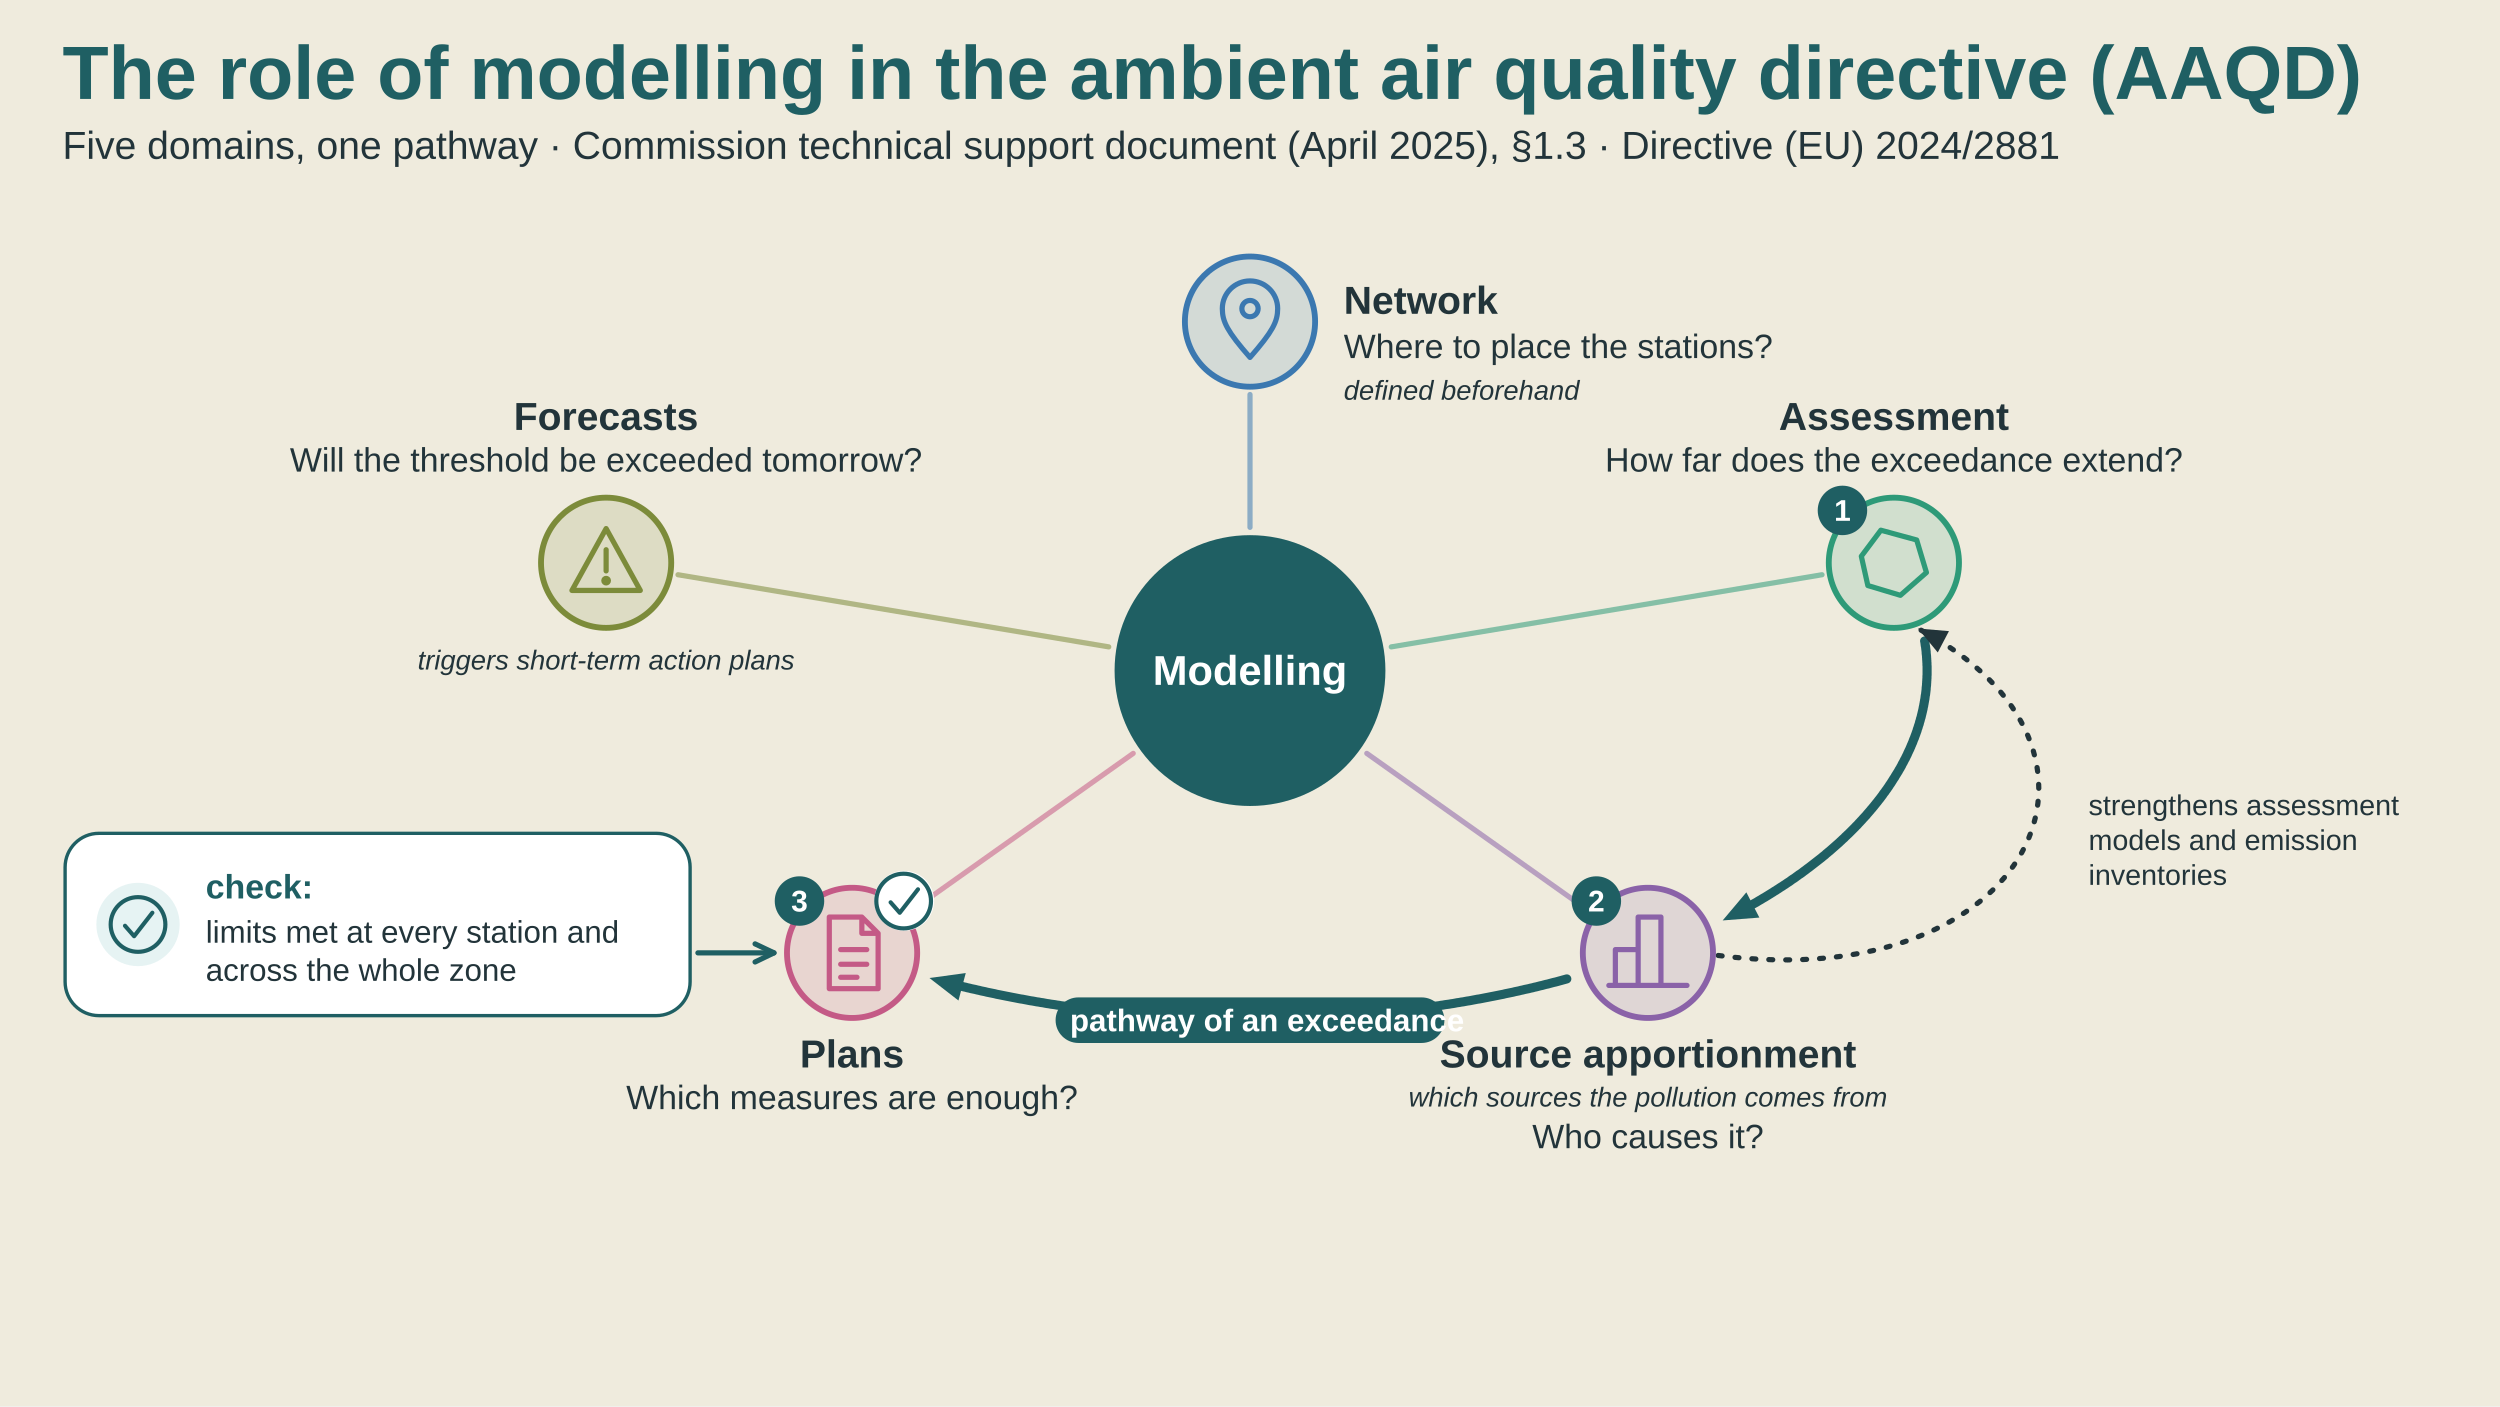
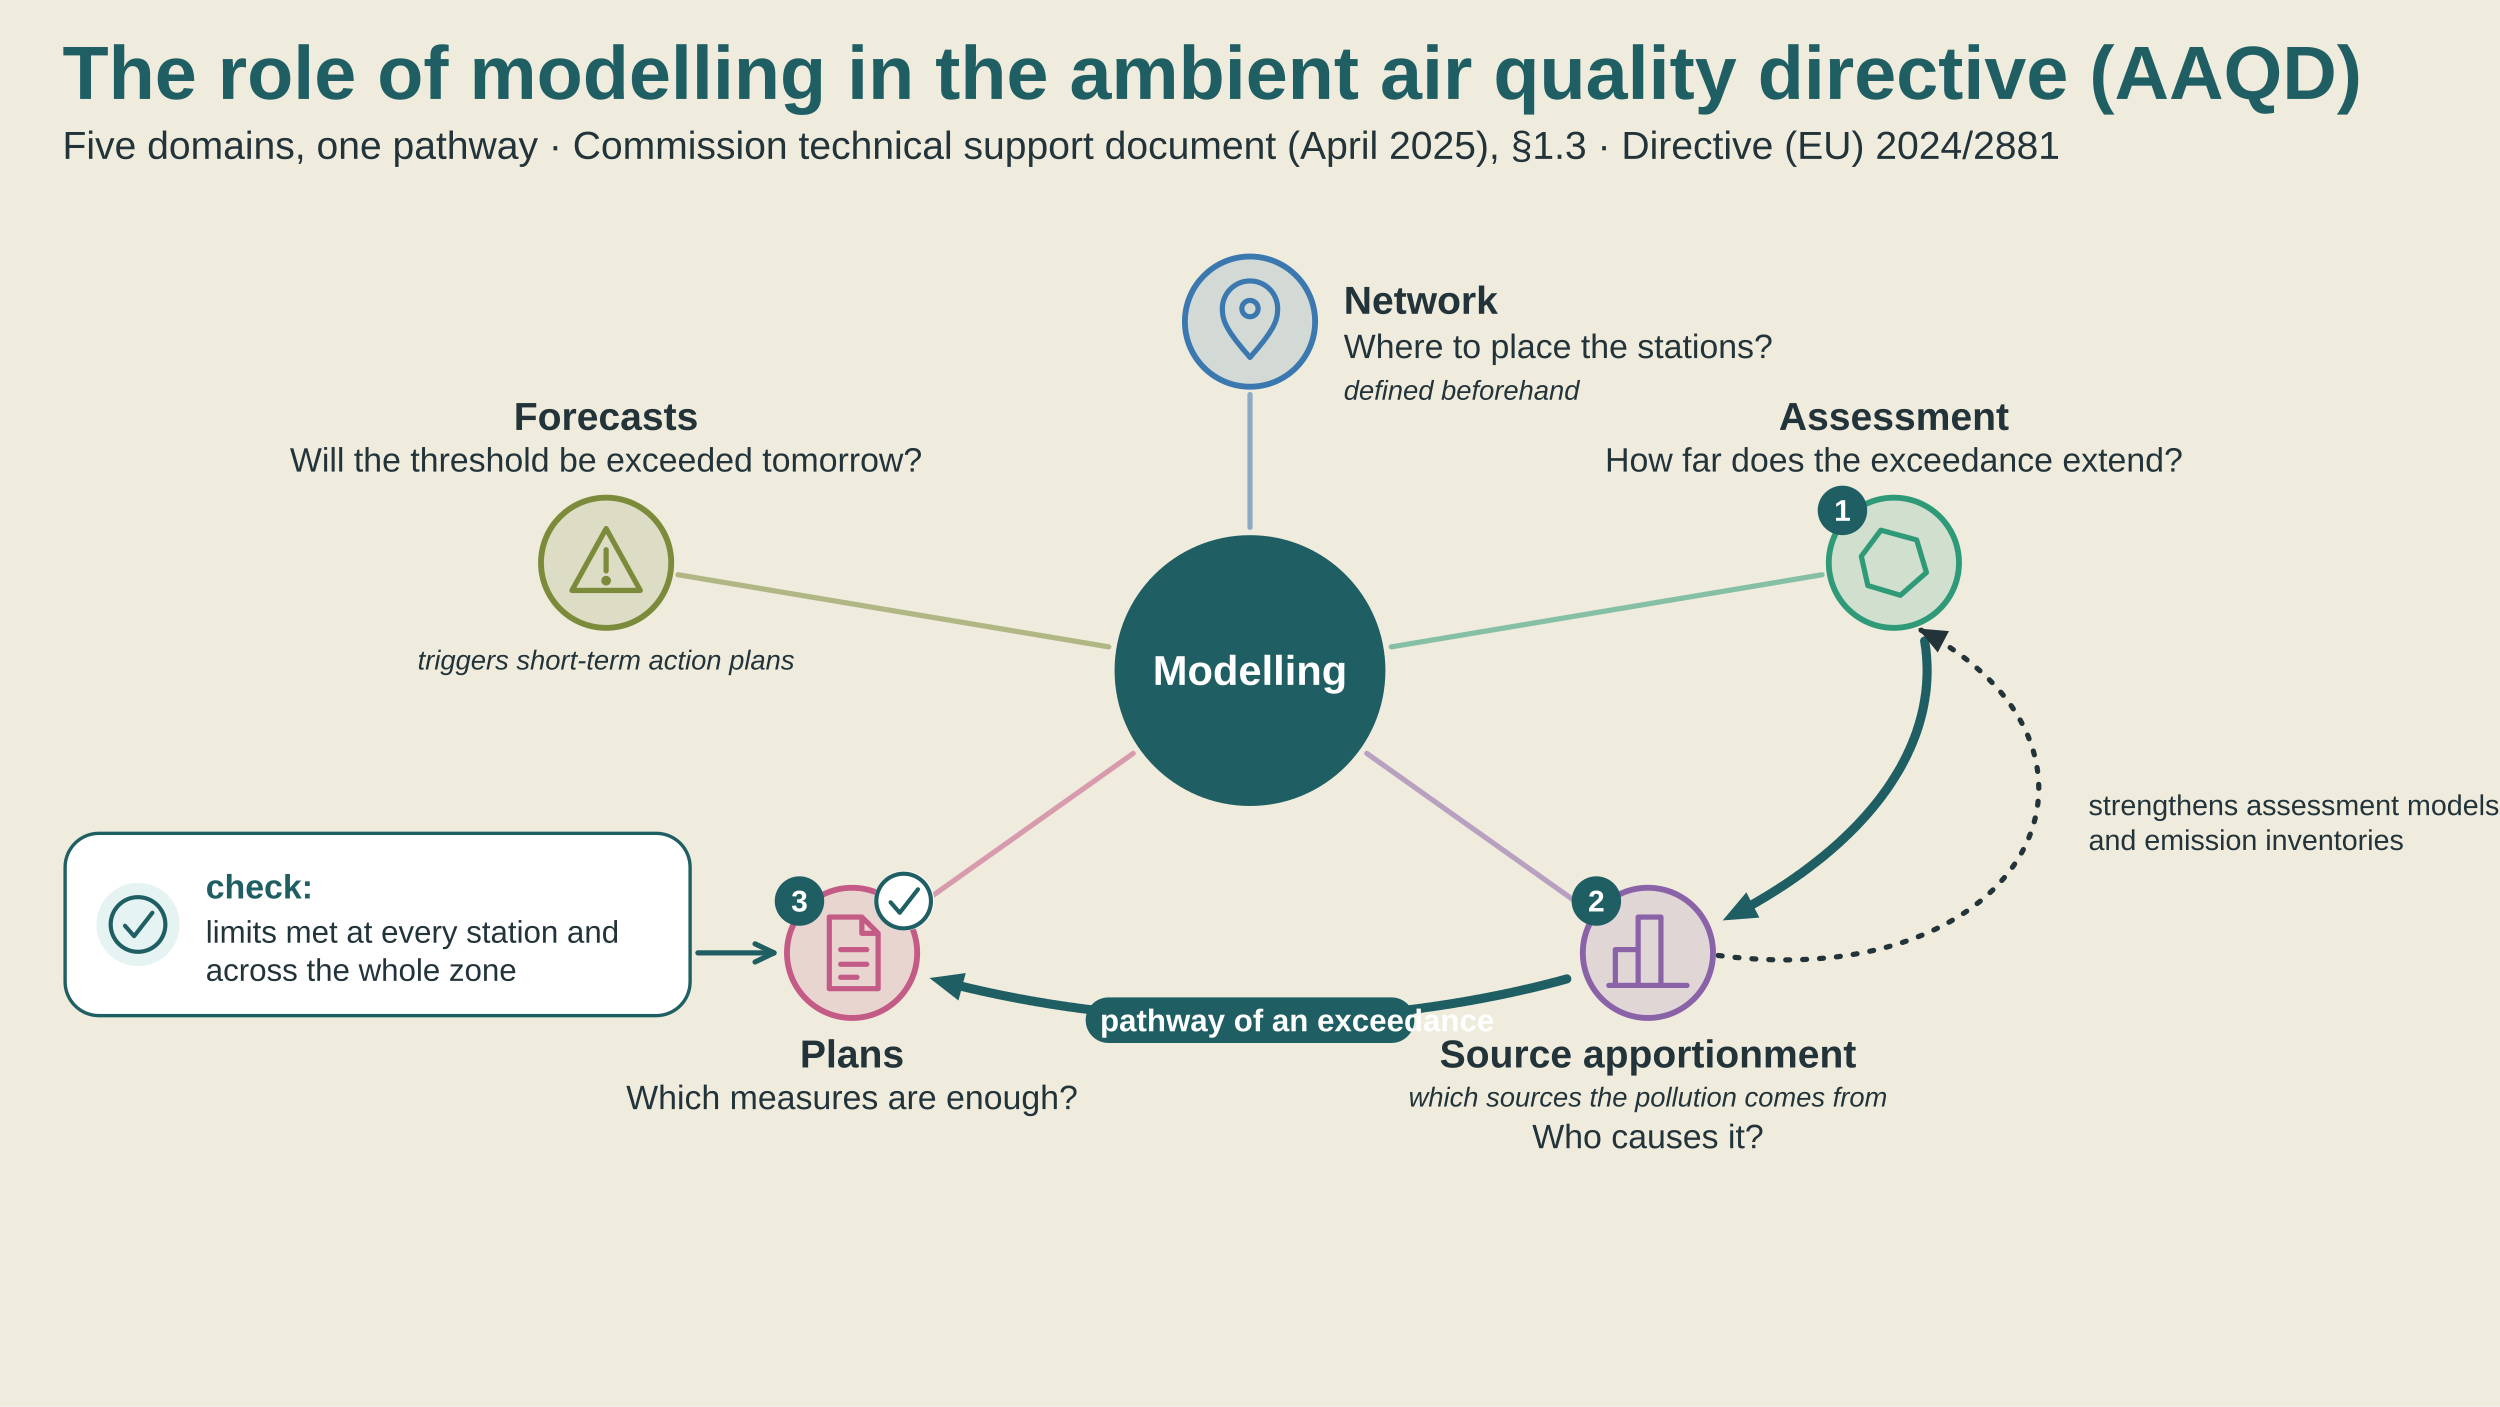
<svg xmlns="http://www.w3.org/2000/svg" viewBox="0 0 1920 1080" width="1920" height="1080" lang="en" font-family="'Source Sans 3','Source Sans Pro','Helvetica Neue',Arial,sans-serif" role="img" aria-labelledby="t d">
  <rect width="1920" height="1080" fill="#EFEBDD" />
  <text x="48" y="76" font-size="58" fill="#1F5F63" font-weight="700">The role of modelling in the ambient air quality directive (AAQD)</text>
  <text x="48" y="122" font-size="30" fill="#22343A">Five domains, one pathway · Commission technical support document (April 2025), §1.3 · Directive (EU) 2024/2881</text>
  <g id="spokes">
    <path d="M960.0,405.0 L960.0,303.0" stroke="#3B78B0" stroke-opacity=".55" stroke-width="4" stroke-linecap="round" />
    <path d="M1068.5,496.8 L1399.3,441.4" stroke="#2E9A78" stroke-opacity=".55" stroke-width="4" stroke-linecap="round" />
    <path d="M1049.7,578.6 L1220.0,699.4" stroke="#8A62A8" stroke-opacity=".55" stroke-width="4" stroke-linecap="round" />
    <path d="M870.3,578.6 L700.0,699.4" stroke="#C45A86" stroke-opacity=".55" stroke-width="4" stroke-linecap="round" />
    <path d="M851.5,496.8 L520.7,441.4" stroke="#7C8B3A" stroke-opacity=".55" stroke-width="4" stroke-linecap="round" />
  </g>
  <g id="path">
    <path d="M1478.1,492.3 L1478.3,493.1 L1478.4,494.0 L1478.5,494.8 L1478.6,495.7 L1478.8,496.5 L1478.9,497.3 L1479.0,498.2 L1479.1,499.0 L1479.2,499.9 L1479.3,500.7 L1479.3,501.5 L1479.4,502.4 L1479.5,503.2 L1479.6,504.1 L1479.6,504.9 L1479.7,505.7 L1479.7,506.6 L1479.8,507.4 L1479.8,508.3 L1479.9,509.1 L1479.9,509.9 L1479.9,510.8 L1480.0,511.6 L1480.0,512.5 L1480.0,513.3 L1480.0,514.2 L1480.0,515.0 L1480.0,515.8 L1480.0,516.7 L1480.0,517.5 L1480.0,518.4 L1479.9,519.2 L1479.9,520.1 L1479.9,520.9 L1479.8,521.7 L1479.8,522.6 L1479.7,523.4 L1479.7,524.3 L1479.6,525.1 L1479.6,525.9 L1479.5,526.8 L1479.4,527.6 L1479.3,528.5 L1479.3,529.3 L1479.2,530.1 L1479.1,531.0 L1479.0,531.8 L1478.9,532.7 L1478.8,533.5 L1478.6,534.3 L1478.5,535.2 L1478.4,536.0 L1478.3,536.9 L1478.1,537.7 L1478.0,538.5 L1477.8,539.4 L1477.7,540.2 L1477.5,541.1 L1477.4,541.9 L1477.2,542.7 L1477.0,543.6 L1476.9,544.4 L1476.7,545.2 L1476.5,546.1 L1476.3,546.9 L1476.1,547.8 L1475.9,548.6 L1475.7,549.4 L1475.5,550.3 L1475.3,551.1 L1475.0,551.9 L1474.8,552.8 L1474.6,553.6 L1474.3,554.4 L1474.1,555.3 L1473.9,556.1 L1473.6,556.9 L1473.3,557.8 L1473.1,558.6 L1472.8,559.4 L1472.5,560.2 L1472.3,561.1 L1472.0,561.9 L1471.7,562.7 L1471.4,563.6 L1471.1,564.4 L1470.8,565.2 L1470.5,566.0 L1470.2,566.9 L1469.8,567.7 L1469.5,568.5 L1469.2,569.3 L1468.9,570.2 L1468.5,571.0 L1468.2,571.8 L1467.8,572.6 L1467.5,573.5 L1467.1,574.3 L1466.8,575.1 L1466.4,575.9 L1466.0,576.7 L1465.6,577.6 L1465.2,578.4 L1464.9,579.2 L1464.5,580.0 L1464.1,580.8 L1463.7,581.6 L1463.3,582.5 L1462.8,583.3 L1462.4,584.1 L1462.0,584.9 L1461.6,585.7 L1461.1,586.5 L1460.7,587.3 L1460.3,588.2 L1459.8,589.0 L1459.4,589.8 L1458.9,590.6 L1458.4,591.4 L1458.0,592.2 L1457.5,593.0 L1457.0,593.8 L1456.5,594.6 L1456.0,595.4 L1455.5,596.2 L1455.1,597.0 L1454.5,597.8 L1454.0,598.6 L1453.5,599.4 L1453.0,600.2 L1452.5,601.0 L1452.0,601.8 L1451.4,602.6 L1450.9,603.4 L1450.4,604.2 L1449.8,605.0 L1449.3,605.8 L1448.7,606.6 L1448.1,607.4 L1447.6,608.2 L1447.0,608.9 L1446.4,609.7 L1445.9,610.5 L1445.3,611.3 L1444.7,612.1 L1444.1,612.9 L1443.5,613.7 L1442.9,614.4 L1442.3,615.2 L1441.7,616.0 L1441.0,616.8 L1440.4,617.6 L1439.8,618.3 L1439.2,619.1 L1438.5,619.9 L1437.9,620.7 L1437.2,621.4 L1436.6,622.2 L1435.9,623.0 L1435.3,623.7 L1434.6,624.5 L1433.9,625.3 L1433.3,626.1 L1432.6,626.8 L1431.9,627.6 L1431.2,628.3 L1430.5,629.1 L1429.8,629.9 L1429.1,630.6 L1428.4,631.4 L1427.7,632.1 L1427.0,632.9 L1426.3,633.7 L1425.5,634.4 L1424.8,635.2 L1424.1,635.9 L1423.3,636.7 L1422.6,637.4 L1421.8,638.2 L1421.1,638.9 L1420.3,639.7 L1419.6,640.4 L1418.8,641.1 L1418.0,641.9 L1417.2,642.6 L1416.5,643.4 L1415.7,644.1 L1414.9,644.8 L1414.1,645.6 L1413.3,646.3 L1412.5,647.1 L1411.7,647.8 L1410.9,648.5 L1410.1,649.2 L1409.2,650.0 L1408.4,650.7 L1407.6,651.4 L1406.8,652.1 L1405.9,652.9 L1405.1,653.6 L1404.2,654.3 L1403.4,655.0 L1402.5,655.7 L1401.7,656.5 L1400.8,657.2 L1399.9,657.9 L1399.1,658.6 L1398.2,659.3 L1397.3,660.0 L1396.4,660.7 L1395.5,661.4 L1394.6,662.1 L1393.7,662.8 L1392.8,663.5 L1391.9,664.2 L1391.0,664.9 L1390.1,665.6 L1389.2,666.3 L1388.2,667.0 L1387.3,667.7 L1386.4,668.4 L1385.4,669.1 L1384.5,669.8 L1383.6,670.5 L1382.6,671.2 L1381.6,671.8 L1380.7,672.5 L1379.7,673.2 L1378.8,673.9 L1377.8,674.6 L1376.8,675.2 L1375.8,675.9 L1374.9,676.6 L1373.9,677.3 L1372.9,677.9 L1371.9,678.6 L1370.9,679.3 L1369.9,679.9 L1368.9,680.6 L1367.9,681.2 L1366.8,681.9 L1365.8,682.6 L1364.8,683.2 L1363.8,683.9 L1362.7,684.5 L1361.7,685.2 L1360.7,685.8 L1359.6,686.5 L1358.6,687.1 L1357.5,687.8 L1356.5,688.4 L1355.4,689.1 L1354.3,689.7 L1353.3,690.3 L1352.2,691.0 L1351.1,691.6 L1350.1,692.2 L1349.0,692.9 L1347.9,693.5 L1346.8,694.1 L1345.7,694.7 L1344.6,695.4 L1343.5,696.0 L1342.4,696.6 L1341.3,697.2 L1340.2,697.8 L1339.1,698.5 L1337.9,699.1 L1336.8,699.7 L1335.7,700.3 L1334.6,700.9 L1333.4,701.5 L1332.3,702.1" fill="none" stroke="#1F5F63" stroke-width="7" stroke-linecap="round" stroke-linejoin="round" />
    <polygon points="1323.0,706.9 1341.2,685.3 1351.2,704.7" fill="#1F5F63" />
    <path d="M1203.3,751.8 L1201.9,752.2 L1200.4,752.6 L1199.0,753.0 L1197.5,753.4 L1196.1,753.8 L1194.6,754.2 L1193.2,754.5 L1191.7,754.9 L1190.2,755.3 L1188.8,755.7 L1187.3,756.0 L1185.8,756.4 L1184.4,756.8 L1182.9,757.1 L1181.4,757.5 L1179.9,757.9 L1178.4,758.2 L1177.0,758.6 L1175.5,758.9 L1174.0,759.3 L1172.5,759.6 L1171.0,759.9 L1169.5,760.3 L1168.0,760.6 L1166.5,761.0 L1165.0,761.3 L1163.5,761.6 L1162.0,762.0 L1160.5,762.3 L1159.0,762.6 L1157.5,762.9 L1156.0,763.2 L1154.5,763.6 L1152.9,763.9 L1151.4,764.2 L1149.9,764.5 L1148.4,764.8 L1146.9,765.1 L1145.3,765.4 L1143.8,765.7 L1142.3,766.0 L1140.7,766.3 L1139.2,766.6 L1137.7,766.9 L1136.1,767.2 L1134.6,767.4 L1133.1,767.7 L1131.5,768.0 L1130.0,768.3 L1128.4,768.6 L1126.9,768.8 L1125.3,769.1 L1123.8,769.4 L1122.2,769.6 L1120.7,769.9 L1119.1,770.1 L1117.6,770.4 L1116.0,770.7 L1114.5,770.9 L1112.9,771.2 L1111.3,771.4 L1109.8,771.6 L1108.2,771.9 L1106.6,772.1 L1105.1,772.4 L1103.5,772.6 L1101.9,772.8 L1100.4,773.1 L1098.8,773.3 L1097.2,773.5 L1095.6,773.7 L1094.1,773.9 L1092.5,774.2 L1090.9,774.4 L1089.3,774.6 L1087.7,774.8 L1086.2,775.0 L1084.6,775.2 L1083.0,775.4 L1081.4,775.6 L1079.8,775.8 L1078.2,776.0 L1076.6,776.2 L1075.0,776.4 L1073.4,776.5 L1071.8,776.7 L1070.2,776.9 L1068.6,777.1 L1067.0,777.3 L1065.4,777.4 L1063.8,777.6 L1062.2,777.8 L1060.6,777.9 L1059.0,778.1 L1057.4,778.3 L1055.8,778.4 L1054.2,778.6 L1052.6,778.7 L1051.0,778.9 L1049.4,779.0 L1047.8,779.2 L1046.2,779.3 L1044.6,779.4 L1043.0,779.6 L1041.3,779.7 L1039.7,779.8 L1038.1,780.0 L1036.5,780.1 L1034.9,780.2 L1033.3,780.3 L1031.7,780.4 L1030.0,780.6 L1028.4,780.7 L1026.8,780.8 L1025.2,780.9 L1023.6,781.0 L1021.9,781.1 L1020.3,781.2 L1018.7,781.3 L1017.1,781.4 L1015.4,781.5 L1013.8,781.6 L1012.2,781.6 L1010.6,781.7 L1008.9,781.8 L1007.3,781.9 L1005.7,782.0 L1004.1,782.0 L1002.4,782.1 L1000.8,782.2 L999.2,782.2 L997.5,782.3 L995.9,782.4 L994.3,782.4 L992.7,782.5 L991.0,782.5 L989.4,782.6 L987.8,782.6 L986.1,782.7 L984.5,782.7 L982.9,782.7 L981.2,782.8 L979.6,782.8 L978.0,782.8 L976.3,782.9 L974.7,782.9 L973.1,782.9 L971.4,782.9 L969.8,783.0 L968.2,783.0 L966.5,783.0 L964.9,783.0 L963.3,783.0 L961.6,783.0 L960.0,783.0 L958.4,783.0 L956.7,783.0 L955.1,783.0 L953.5,783.0 L951.8,783.0 L950.2,783.0 L948.6,782.9 L946.9,782.9 L945.3,782.9 L943.7,782.9 L942.0,782.8 L940.4,782.8 L938.8,782.8 L937.1,782.7 L935.5,782.7 L933.9,782.7 L932.2,782.6 L930.6,782.6 L929.0,782.5 L927.3,782.5 L925.7,782.4 L924.1,782.4 L922.5,782.3 L920.8,782.2 L919.2,782.2 L917.6,782.1 L915.9,782.0 L914.3,782.0 L912.7,781.9 L911.1,781.8 L909.4,781.7 L907.8,781.6 L906.2,781.6 L904.6,781.5 L902.9,781.4 L901.3,781.3 L899.7,781.2 L898.1,781.1 L896.4,781.0 L894.8,780.9 L893.2,780.8 L891.6,780.7 L890.0,780.6 L888.3,780.4 L886.7,780.3 L885.1,780.2 L883.5,780.1 L881.9,780.0 L880.3,779.8 L878.7,779.7 L877.0,779.6 L875.4,779.4 L873.8,779.3 L872.2,779.2 L870.6,779.0 L869.0,778.9 L867.4,778.7 L865.8,778.6 L864.2,778.4 L862.6,778.3 L861.0,778.1 L859.4,777.9 L857.8,777.8 L856.2,777.6 L854.6,777.4 L853.0,777.3 L851.4,777.1 L849.8,776.9 L848.2,776.7 L846.6,776.5 L845.0,776.4 L843.4,776.2 L841.8,776.0 L840.2,775.8 L838.6,775.6 L837.0,775.4 L835.4,775.2 L833.8,775.0 L832.3,774.8 L830.7,774.6 L829.1,774.4 L827.5,774.2 L825.9,773.9 L824.4,773.7 L822.8,773.5 L821.2,773.3 L819.6,773.1 L818.1,772.8 L816.5,772.6 L814.9,772.4 L813.4,772.1 L811.8,771.9 L810.2,771.6 L808.7,771.4 L807.1,771.2 L805.5,770.9 L804.0,770.7 L802.4,770.4 L800.9,770.1 L799.3,769.9 L797.8,769.6 L796.2,769.4 L794.7,769.1 L793.1,768.8 L791.6,768.6 L790.0,768.3 L788.5,768.0 L786.9,767.7 L785.4,767.4 L783.9,767.2 L782.3,766.9 L780.8,766.6 L779.3,766.3 L777.7,766.0 L776.2,765.7 L774.7,765.4 L773.1,765.1 L771.6,764.8 L770.1,764.5 L768.6,764.2 L767.1,763.9 L765.5,763.6 L764.0,763.2 L762.5,762.9 L761.0,762.6 L759.5,762.3 L758.0,762.0 L756.5,761.6 L755.0,761.3 L753.5,761.0 L752.0,760.6 L750.5,760.3 L749.0,759.9 L747.5,759.6 L746.0,759.3 L744.5,758.9 L743.0,758.6 L741.6,758.2 L740.1,757.9 L738.6,757.5 L737.1,757.1 L735.6,756.8 L734.2,756.4 L732.7,756.0 L731.2,755.7 L729.8,755.3 L728.3,754.9 L726.8,754.5 L725.4,754.2" fill="none" stroke="#1F5F63" stroke-width="7" stroke-linecap="round" stroke-linejoin="round" />
    <polygon points="713.8,751.1 741.7,747.3 736.1,768.4" fill="#1F5F63" />
  </g>
-   <rect x="810.7" y="766.0" width="298.6" height="35" rx="17.5" fill="#1F5F63" />
-   <text x="821.722" y="792.0" font-size="24" fill="#fff" font-weight="700">pathway of an exceedance</text>
+   <rect x="833.8" y="766.0" width="252.4" height="35" rx="17.5" fill="#1F5F63" />
+   <text x="844.8" y="792.0" font-size="24" fill="#fff" font-weight="700">pathway of an exceedance</text>
  <g id="feedback">
    <path d="M1319.6,733.8 C1560,765 1650,575 1473.0,482.7" fill="none" stroke="#22343A" stroke-width="4" stroke-dasharray="3 10" stroke-linecap="round" />
    <polygon points="1473.0,482.7 1496.8,484.7 1488.2,501.1" fill="#22343A" />
    <text x="1604" y="626" font-size="22" fill="#22343A">
-       <tspan x="1604" dy="0">strengthens assessment</tspan>
-       <tspan x="1604" dy="26.8">models and emission</tspan>
-       <tspan x="1604" dy="26.8">inventories</tspan>
+       <tspan x="1604" dy="0">strengthens assessment models</tspan>
+       <tspan x="1604" dy="26.8">and emission inventories</tspan>
    </text>
  </g>
  <g id="hub">
    <circle cx="960" cy="515" r="104" fill="#1F5F63" />
    <text x="960" y="526" font-size="32" fill="#fff" font-weight="700" text-anchor="middle">Modelling</text>
  </g>
  <g id="node_rete">
    <circle cx="960.0" cy="247.0" r="50" fill="#3B78B0" fill-opacity=".15" stroke="#3B78B0" stroke-width="4.5" />
    <g transform="translate(960.0,247.0) scale(1.25)">
      <g transform="translate(0,0)" fill="none" stroke="#3B78B0" stroke-width="3.2" stroke-linecap="round" stroke-linejoin="round">
        <path d="M0,22 C-14,6 -17,0 -17,-8 a17,17 0 0 1 34,0 c0,8 -3,14 -17,30z" />
        <circle cy="-8" r="5" />
      </g>
    </g>
  </g>
  <g id="node_val">
    <circle cx="1454.5" cy="432.2" r="50" fill="#2E9A78" fill-opacity=".15" stroke="#2E9A78" stroke-width="4.5" />
    <g transform="translate(1454.5,432.2) scale(1.25)">
      <g transform="translate(0,0)" fill="none" stroke="#2E9A78" stroke-width="3.2" stroke-linecap="round" stroke-linejoin="round">
        <path d="M-20,-4 L-8,-20 L14,-14 L20,6 L4,20 L-16,14 Z" />
      </g>
    </g>
    <circle cx="1415" cy="392" r="19" fill="#1F5F63" />
    <text x="1415" y="400" font-size="23" fill="#fff" font-weight="700" text-anchor="middle">1</text>
  </g>
  <g id="node_sa">
    <circle cx="1265.6" cy="731.8" r="50" fill="#8A62A8" fill-opacity=".15" stroke="#8A62A8" stroke-width="4.5" />
    <g transform="translate(1265.6,731.8) scale(1.25)">
      <g transform="translate(0,0)" fill="none" stroke="#8A62A8" stroke-width="3.2" stroke-linecap="round" stroke-linejoin="round">
        <path d="M-20,20 V-2 H-6 V20 M-6,20 V-22 H8 V20 M8,20 H22 M-24,20 H24" />
      </g>
    </g>
    <circle cx="1226" cy="692" r="19" fill="#1F5F63" />
    <text x="1226" y="700" font-size="23" fill="#fff" font-weight="700" text-anchor="middle">2</text>
  </g>
  <g id="node_pia">
    <circle cx="654.4" cy="731.8" r="50" fill="#C45A86" fill-opacity=".15" stroke="#C45A86" stroke-width="4.5" />
    <g transform="translate(654.4,731.8) scale(1.25)">
      <g transform="translate(0,0)" fill="none" stroke="#C45A86" stroke-width="3.2" stroke-linecap="round" stroke-linejoin="round">
        <path d="M-14,-22 H6 L16,-12 V22 H-14 Z M6,-22 V-12 H16 M-7,-2 H9 M-7,7 H9 M-7,15 H3" />
      </g>
    </g>
    <circle cx="614" cy="692" r="19" fill="#1F5F63" />
    <text x="614" y="700" font-size="23" fill="#fff" font-weight="700" text-anchor="middle">3</text>
  </g>
  <g id="node_pre">
    <circle cx="465.5" cy="432.2" r="50" fill="#7C8B3A" fill-opacity=".15" stroke="#7C8B3A" stroke-width="4.5" />
    <g transform="translate(465.5,432.2) scale(1.25)">
      <g transform="translate(0,0)" fill="none" stroke="#7C8B3A" stroke-width="3.2" stroke-linecap="round" stroke-linejoin="round">
        <path d="M0,-21 L21,17 H-21 Z" />
        <path d="M0,-8 V5" />
        <circle cy="11" r="1.4" fill="#7C8B3A" />
      </g>
    </g>
  </g>
  <g id="labels">
    <text x="1032.0" y="241.0" font-size="30" fill="#22343A" font-weight="700">Network</text>
    <text x="1032.0" y="275.0" font-size="26" fill="#22343A">Where to place the stations?</text>
    <text x="1032.0" y="307.0" font-size="21" fill="#22343A" font-style="italic">defined beforehand</text>
    <text x="1454.549" y="330.183" font-size="30" fill="#22343A" font-weight="700" text-anchor="middle">Assessment</text>
    <text x="1454.549" y="362.183" font-size="26" fill="#22343A" text-anchor="middle">How far does the exceedance extend?</text>
    <text x="465.451" y="330.183" font-size="30" fill="#22343A" font-weight="700" text-anchor="middle">Forecasts</text>
    <text x="465.451" y="362.183" font-size="26" fill="#22343A" text-anchor="middle">Will the threshold be exceeded tomorrow?</text>
    <text x="465.451" y="514.183" font-size="21" fill="#22343A" font-style="italic" text-anchor="middle">triggers short-term action plans</text>
    <text x="1265.648" y="819.817" font-size="30" fill="#22343A" font-weight="700" text-anchor="middle">Source apportionment</text>
    <text x="1265.648" y="849.817" font-size="21" fill="#22343A" font-style="italic" text-anchor="middle">which sources the pollution comes from</text>
    <text x="1265.648" y="881.817" font-size="26" fill="#22343A" text-anchor="middle">Who causes it?</text>
    <text x="654.352" y="819.817" font-size="30" fill="#22343A" font-weight="700" text-anchor="middle">Plans</text>
    <text x="654.352" y="851.817" font-size="26" fill="#22343A" text-anchor="middle">Which measures are enough?</text>
  </g>
  <g id="check">
    <circle cx="694.4" cy="691.8" r="23" fill="#fff" />
    <g transform="translate(694,692)" fill="none" stroke="#1F5F63" stroke-width="3.2" stroke-linecap="round" stroke-linejoin="round">
      <circle r="21" />
      <path d="M-10,1 L-3,9 L11,-9" />
    </g>
    <rect x="50" y="640" width="480" height="140" rx="26" fill="#fff" stroke="#1F5F63" stroke-width="2.6" />
    <circle cx="106" cy="710" r="32" fill="#2A9D9A" fill-opacity=".12" />
    <g transform="translate(106,710)" fill="none" stroke="#1F5F63" stroke-width="3.2" stroke-linecap="round" stroke-linejoin="round">
      <circle r="21" />
      <path d="M-10,1 L-3,9 L11,-9" />
    </g>
    <text x="158" y="690" font-size="26" fill="#1F5F63" font-weight="700">check:</text>
    <text x="158" y="724" font-size="24" fill="#22343A">
      <tspan x="158" dy="0">limits met at every station and</tspan>
      <tspan x="158" dy="29.3">across the whole zone</tspan>
    </text>
    <path d="M536.0,731.8 L594.4,731.8" stroke="#1F5F63" stroke-width="4" stroke-linecap="round" fill="none" />
    <path d="M579.9,738.8 L594.4,731.8 L579.9,724.9" fill="none" stroke="#1F5F63" stroke-width="4" stroke-linecap="round" stroke-linejoin="round" />
  </g>
</svg>
